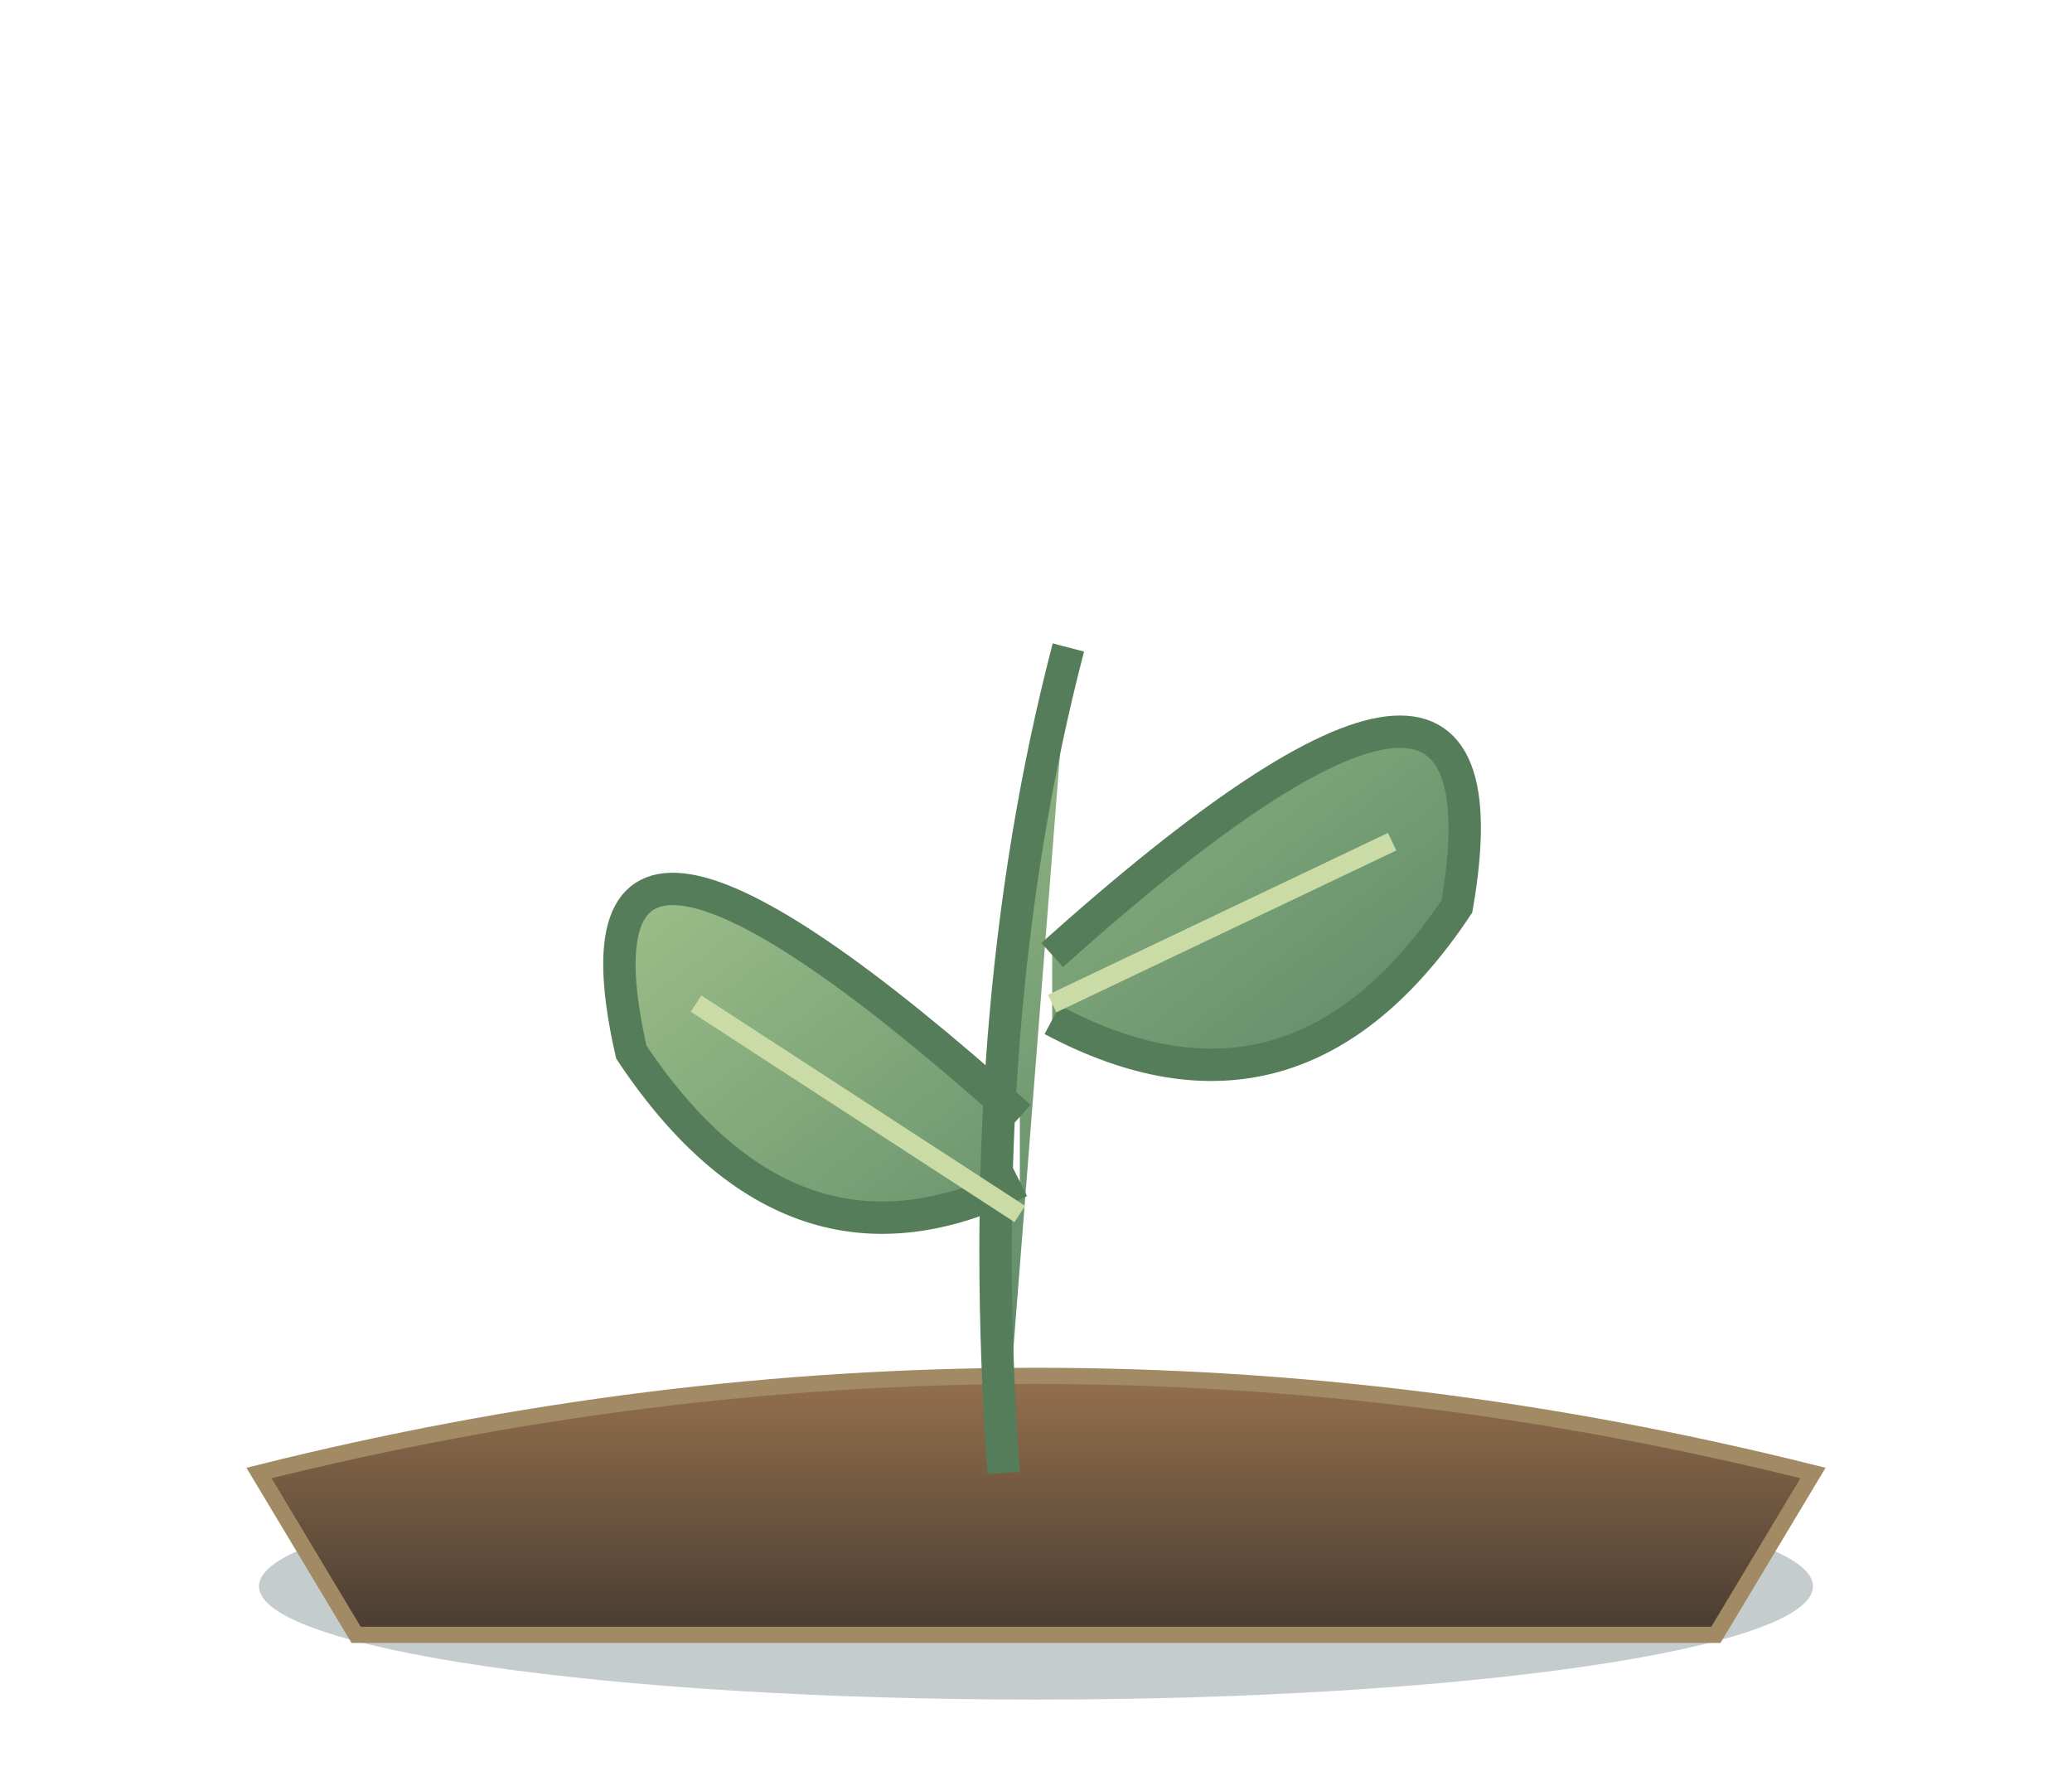
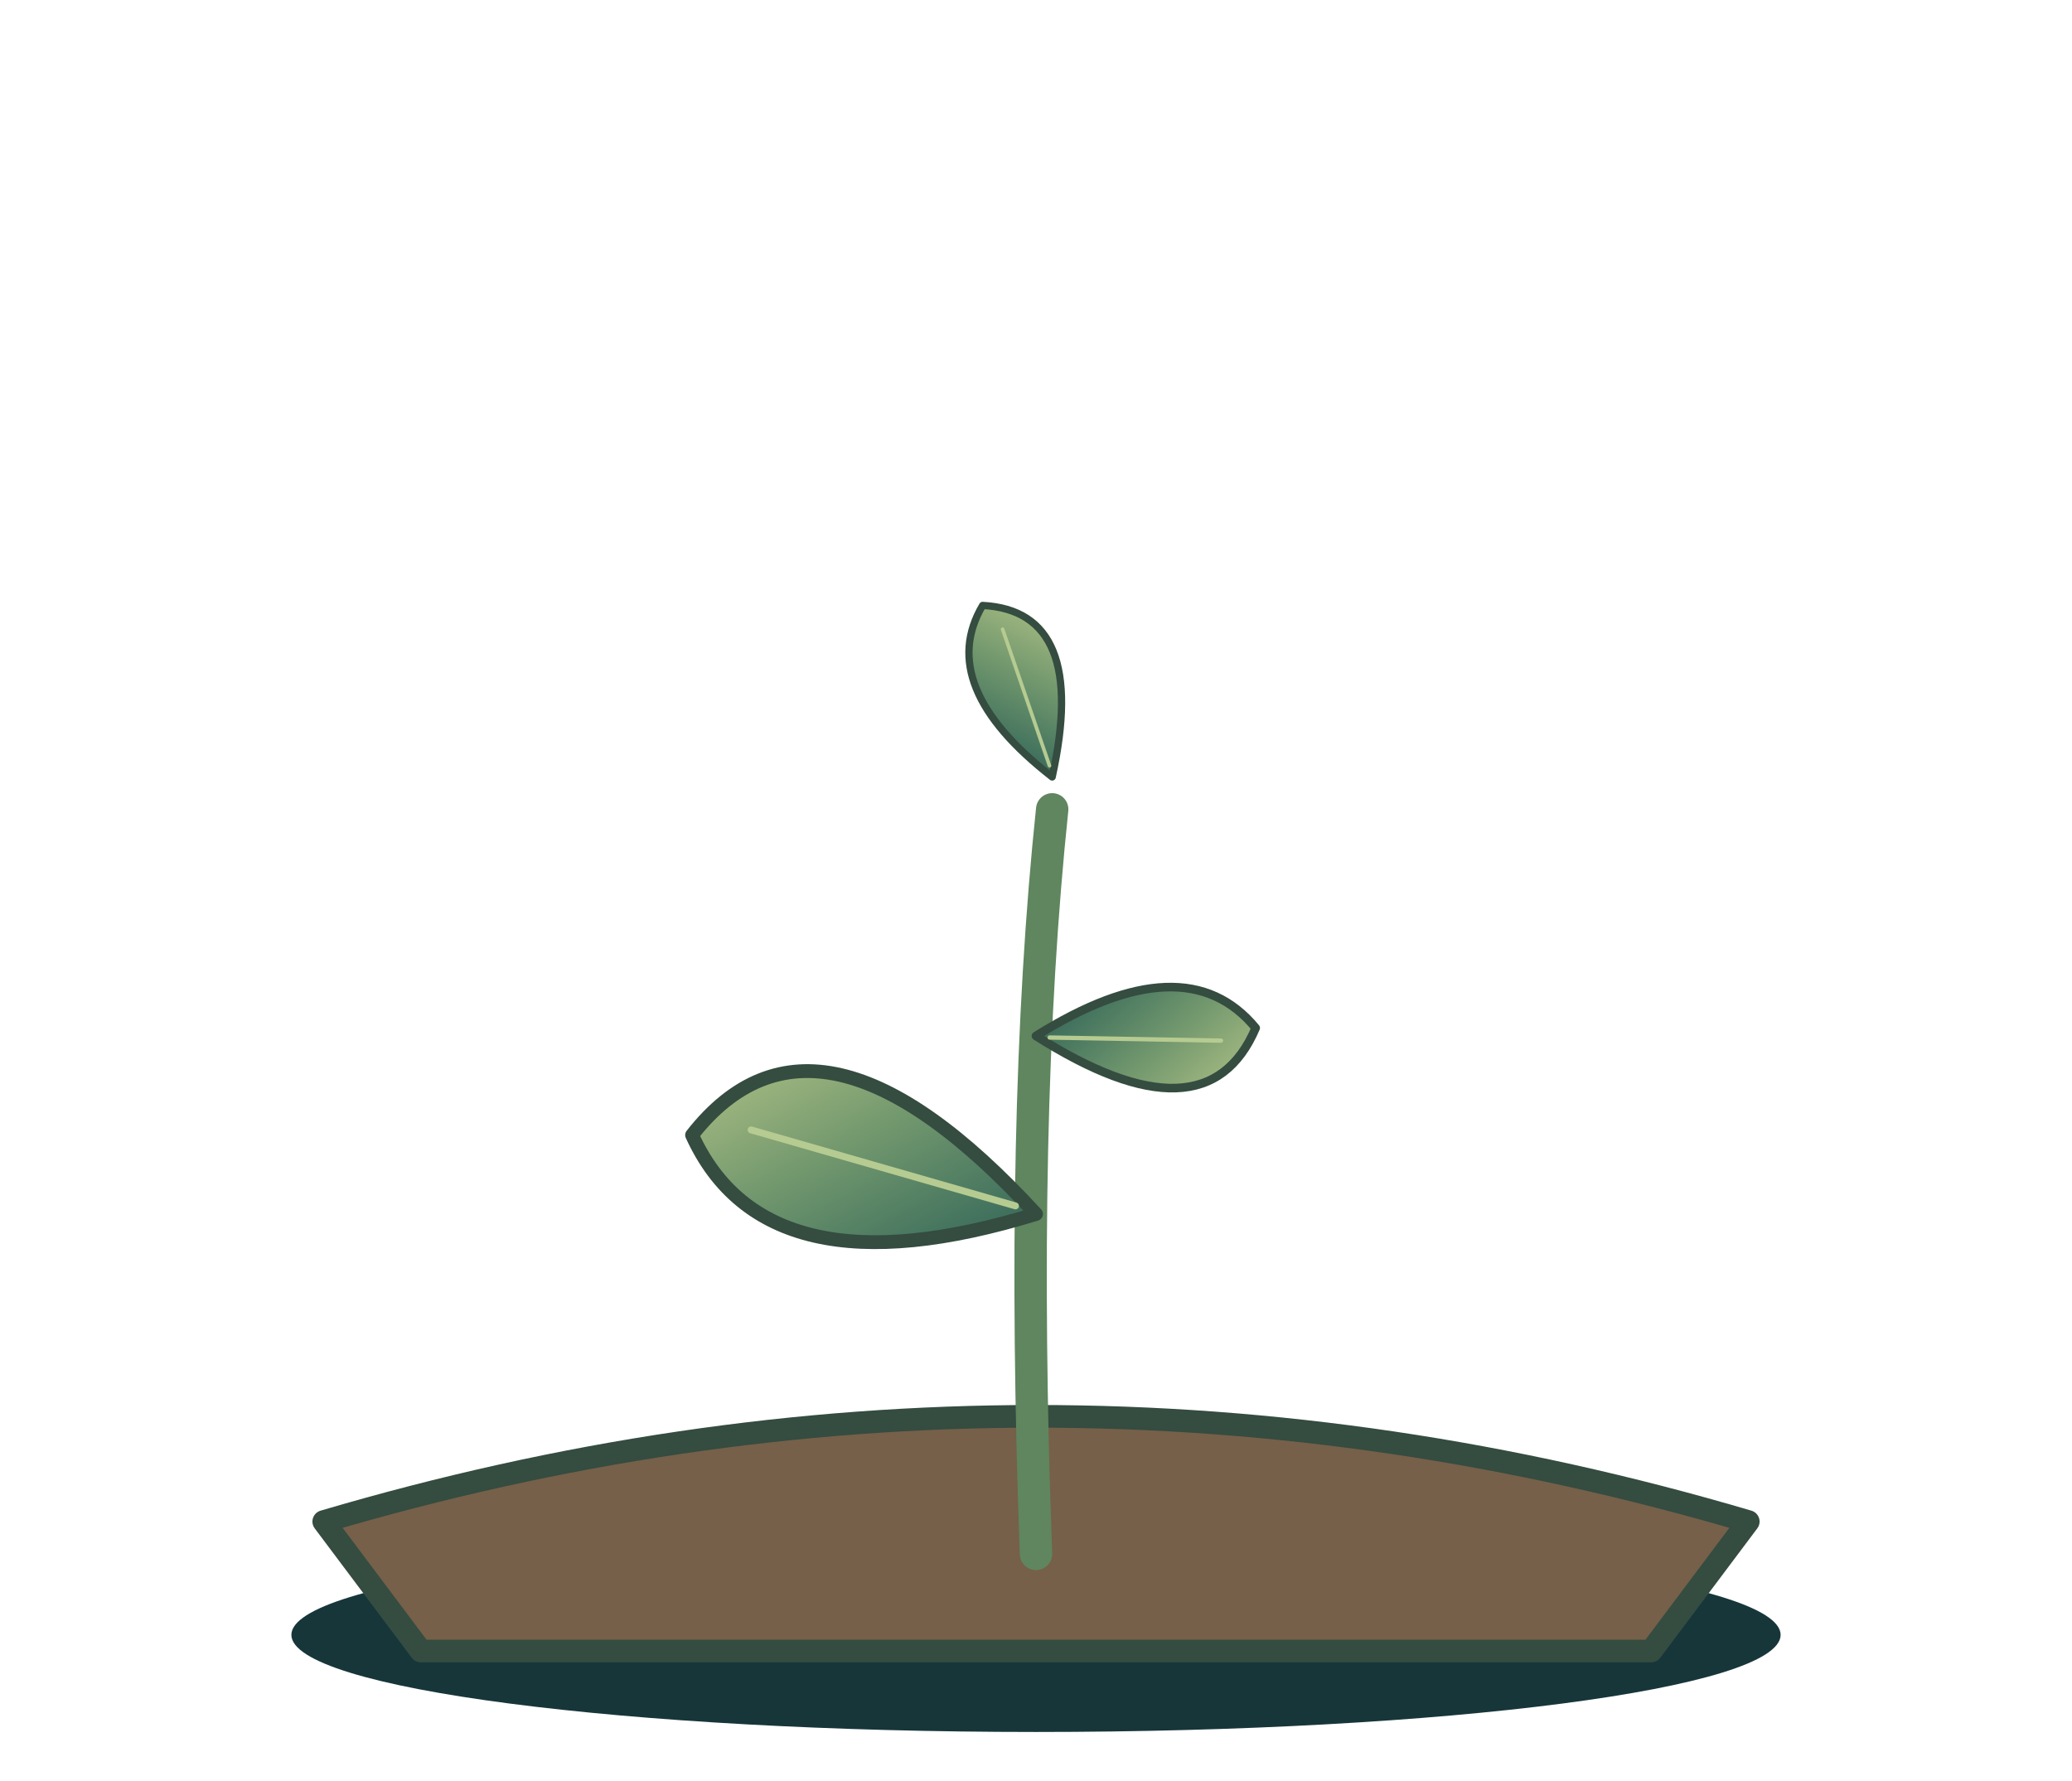
<svg xmlns="http://www.w3.org/2000/svg" width="256" height="220" viewBox="0 0 128 110">
  <defs>
+     <linearGradient id="fruit" x1=".1" y1=".1" x2=".8" y2="1">
+       <stop stop-color="#d1c987" />
+       <stop offset=".55" stop-color="#d1c987" />
+       <stop offset="1" stop-color="#65715e" />
+     </linearGradient>
    <linearGradient id="leaf" x2=".8" y2="1">
-       <stop stop-color="#afce93" />
-       <stop offset="1" stop-color="#47765b" />
-     </linearGradient>
-     <linearGradient id="soil" x2="0" y2="1">
-       <stop stop-color="#94704d" />
-       <stop offset="1" stop-color="#493c32" />
+       <stop stop-color="#a9bd83" />
+       <stop offset=".5" stop-color="#71976d" />
+       <stop offset="1" stop-color="#3f705d" />
    </linearGradient>
  </defs>
-   <ellipse cx="64" cy="98" rx="48" ry="7" fill="#14343a" opacity=".25" />
-   <path d="M16 91Q64 79 112 91L106 101H22Z" fill="url(#soil)" stroke="#a28a64" stroke-width="1" />
-   <path d="M62 91Q60 63 66 40M63 69Q34 43 39 65Q49 80 63 73M65 59Q94 33 90 56Q80 71 65 63" fill="url(#leaf)" stroke="#567d5a" stroke-width="2" />
-   <path d="M63 75L43 62M65 62L86 52" stroke="#cbdba5" stroke-width="1.2" />
+   <ellipse cx="64" cy="101" rx="46" ry="6" fill="#17363a" stroke="none" stroke-width="1" />
+   <path d="M20 94Q64 81 108 94L102 102H26Z" fill="#766049" stroke="#354c40" stroke-width="1.4" stroke-linejoin="round" stroke-linecap="round" />
+   <path d="M64 96Q63 69 65 50" fill="none" stroke="#5f865e" stroke-width="2" stroke-linejoin="round" stroke-linecap="round" />
+   <g transform="translate(64 75) rotate(-5) scale(0.61)">
+     <path d="M0 0Q-20 -26 -34 -11Q-28 6 0 0Z" fill="url(#leaf)" stroke="#354c40" stroke-width="1.4" stroke-linejoin="round" stroke-linecap="round" />
+     <path d="M-2 -1L-28 -11" fill="none" stroke="#b6cb91" stroke-width="0.7" stroke-linejoin="round" stroke-linecap="round" />
+   </g>
+   <g transform="translate(64 64) rotate(160) scale(0.38)">
+     <path d="M0 0Q-20 -26 -34 -11Q-28 6 0 0Z" fill="url(#leaf)" stroke="#354c40" stroke-width="1.4" stroke-linejoin="round" stroke-linecap="round" />
+     <path d="M-2 -1L-28 -11" fill="none" stroke="#b6cb91" stroke-width="0.7" stroke-linejoin="round" stroke-linecap="round" />
+   </g>
+   <g transform="translate(65 48) rotate(50) scale(0.32)">
+     <path d="M0 0Q-20 -26 -34 -11Q-28 6 0 0Z" fill="url(#leaf)" stroke="#354c40" stroke-width="1.4" stroke-linejoin="round" stroke-linecap="round" />
+     <path d="M-2 -1L-28 -11" fill="none" stroke="#b6cb91" stroke-width="0.7" stroke-linejoin="round" stroke-linecap="round" />
+   </g>
</svg>
